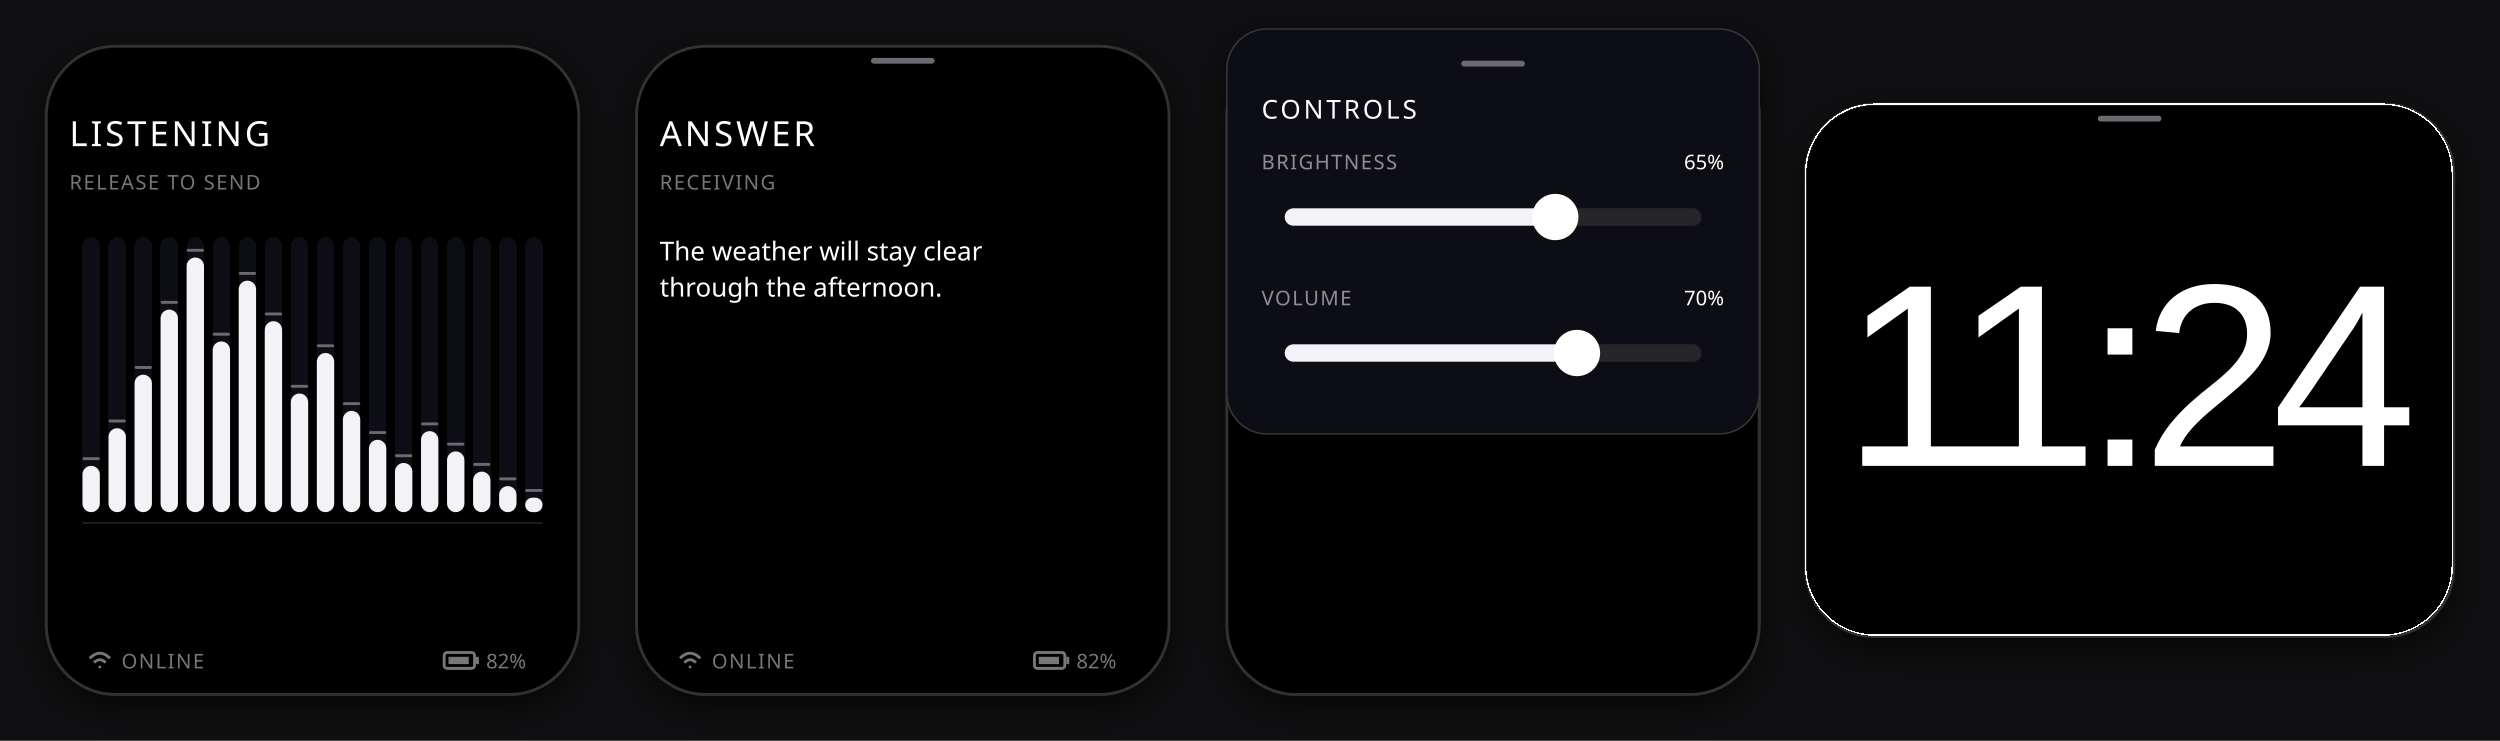
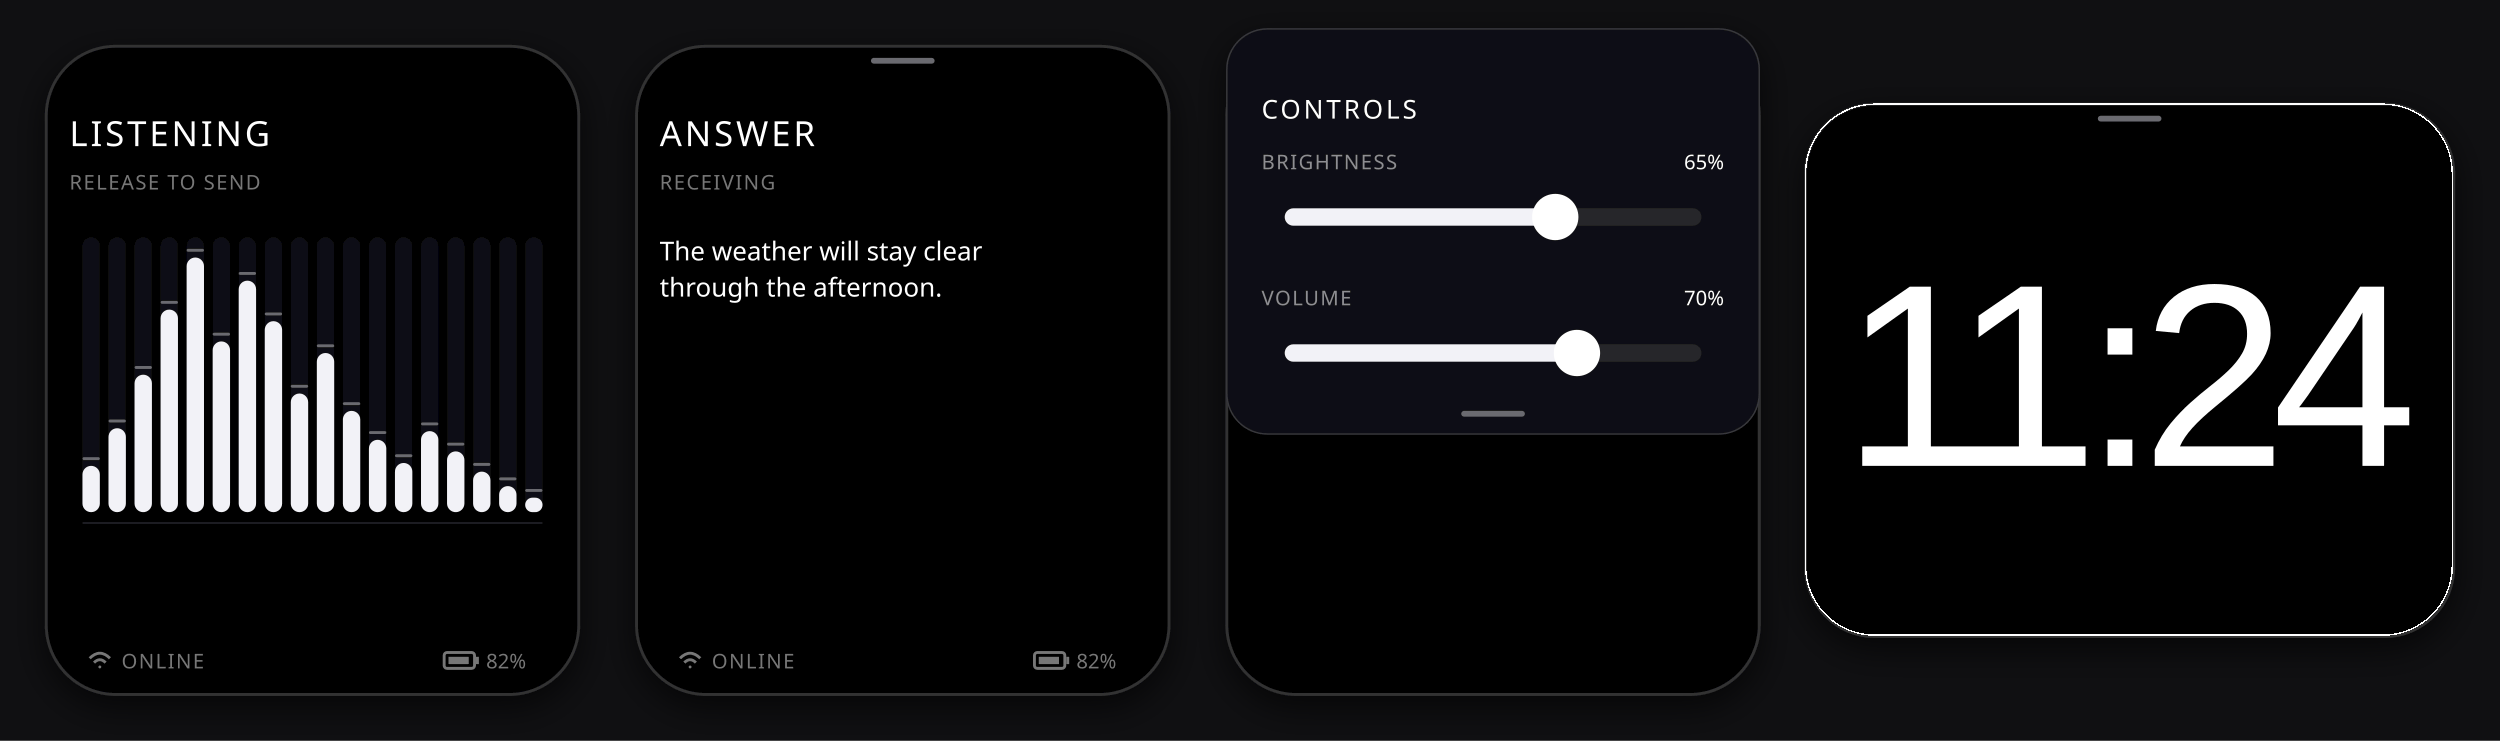
<svg xmlns="http://www.w3.org/2000/svg" width="1728" height="512" viewBox="0 0 1728 512">
  <defs>
    <style>
      @font-face { font-family: "Montserrat"; src: url("../../firmware/managed_components/lvgl__lvgl/scripts/built_in_font/Montserrat-Medium.ttf"); font-weight: 500; }
      @font-face { font-family: "ChatESP Clock"; src: url("../../firmware/managed_components/lvgl__lvgl/examples/libs/freetype/Lato-Regular.ttf"); }
      .ui { font-family: "Montserrat", "Arial", sans-serif; font-weight: 500; }
      .status { fill: #fff; font-size: 24px; letter-spacing: 2px; }
      .hint { fill: #777; font-size: 14px; letter-spacing: 1px; }
      .content { fill: #fff; font-size: 18px; }
      .footer { fill: #777; font-size: 14px; letter-spacing: 1px; }
      .control-title { fill: #8e8e93; font-size: 14px; letter-spacing: 1px; }
      .control-value { fill: #fff; font-size: 14px; }
      .clock-time { fill: #fff; font-family: "ChatESP Clock", "Arial", sans-serif; font-size: 180px; font-weight: 400; letter-spacing: -10px; }
    </style>
    <filter id="screen-shadow" x="-20%" y="-20%" width="140%" height="140%">
      <feDropShadow dx="0" dy="8" stdDeviation="12" flood-color="#000" flood-opacity="0.65" />
    </filter>
  </defs>
  <rect width="1728" height="512" fill="#101012" />
  <g transform="translate(32 32)" filter="url(#screen-shadow)">
    <rect width="368" height="448" rx="48" fill="#000" stroke="#303033" stroke-width="2" />
    <text font-family="Montserrat" font-weight="500" fill="#fff" font-size="24" letter-spacing="2" x="16" y="69">LISTENING</text>
    <text font-family="Montserrat" font-weight="500" fill="#777" font-size="14" letter-spacing="1" x="16" y="99">RELEASE TO SEND</text>
    <g>
      <rect x="25" y="132" width="12" height="190" rx="6" fill="#101012" />
      <rect x="43" y="132" width="12" height="190" rx="6" fill="#101012" />
      <rect x="61" y="132" width="12" height="190" rx="6" fill="#101012" />
      <rect x="79" y="132" width="12" height="190" rx="6" fill="#101012" />
      <rect x="97" y="132" width="12" height="190" rx="6" fill="#101012" />
      <rect x="115" y="132" width="12" height="190" rx="6" fill="#101012" />
      <rect x="133" y="132" width="12" height="190" rx="6" fill="#101012" />
      <rect x="151" y="132" width="12" height="190" rx="6" fill="#101012" />
      <rect x="169" y="132" width="12" height="190" rx="6" fill="#101012" />
      <rect x="187" y="132" width="12" height="190" rx="6" fill="#101012" />
      <rect x="205" y="132" width="12" height="190" rx="6" fill="#101012" />
      <rect x="223" y="132" width="12" height="190" rx="6" fill="#101012" />
      <rect x="241" y="132" width="12" height="190" rx="6" fill="#101012" />
      <rect x="259" y="132" width="12" height="190" rx="6" fill="#101012" />
      <rect x="277" y="132" width="12" height="190" rx="6" fill="#101012" />
      <rect x="295" y="132" width="12" height="190" rx="6" fill="#101012" />
      <rect x="313" y="132" width="12" height="190" rx="6" fill="#101012" />
      <rect x="331" y="132" width="12" height="190" rx="6" fill="#101012" />
      <rect x="25" y="290" width="12" height="32" rx="6" fill="#f2f2f7" />
      <rect x="43" y="264" width="12" height="58" rx="6" fill="#f2f2f7" />
      <rect x="61" y="227" width="12" height="95" rx="6" fill="#f2f2f7" />
      <rect x="79" y="182" width="12" height="140" rx="6" fill="#f2f2f7" />
      <rect x="97" y="146" width="12" height="176" rx="6" fill="#f2f2f7" />
      <rect x="115" y="204" width="12" height="118" rx="6" fill="#f2f2f7" />
      <rect x="133" y="162" width="12" height="160" rx="6" fill="#f2f2f7" />
      <rect x="151" y="190" width="12" height="132" rx="6" fill="#f2f2f7" />
      <rect x="169" y="240" width="12" height="82" rx="6" fill="#f2f2f7" />
      <rect x="187" y="212" width="12" height="110" rx="6" fill="#f2f2f7" />
      <rect x="205" y="252" width="12" height="70" rx="6" fill="#f2f2f7" />
      <rect x="223" y="272" width="12" height="50" rx="6" fill="#f2f2f7" />
      <rect x="241" y="288" width="12" height="34" rx="6" fill="#f2f2f7" />
      <rect x="259" y="266" width="12" height="56" rx="6" fill="#f2f2f7" />
      <rect x="277" y="280" width="12" height="42" rx="6" fill="#f2f2f7" />
      <rect x="295" y="294" width="12" height="28" rx="6" fill="#f2f2f7" />
      <rect x="313" y="304" width="12" height="18" rx="6" fill="#f2f2f7" />
      <rect x="331" y="312" width="12" height="10" rx="5" fill="#f2f2f7" />
      <g fill="#6b6b70">
        <rect x="25" y="284" width="12" height="2" rx="1" />
        <rect x="43" y="258" width="12" height="2" rx="1" />
        <rect x="61" y="221" width="12" height="2" rx="1" />
        <rect x="79" y="176" width="12" height="2" rx="1" />
        <rect x="97" y="140" width="12" height="2" rx="1" />
        <rect x="115" y="198" width="12" height="2" rx="1" />
        <rect x="133" y="156" width="12" height="2" rx="1" />
        <rect x="151" y="184" width="12" height="2" rx="1" />
        <rect x="169" y="234" width="12" height="2" rx="1" />
        <rect x="187" y="206" width="12" height="2" rx="1" />
        <rect x="205" y="246" width="12" height="2" rx="1" />
        <rect x="223" y="266" width="12" height="2" rx="1" />
        <rect x="241" y="282" width="12" height="2" rx="1" />
        <rect x="259" y="260" width="12" height="2" rx="1" />
        <rect x="277" y="274" width="12" height="2" rx="1" />
        <rect x="295" y="288" width="12" height="2" rx="1" />
        <rect x="313" y="298" width="12" height="2" rx="1" />
        <rect x="331" y="306" width="12" height="2" rx="1" />
      </g>
      <rect x="25" y="329" width="318" height="1" fill="#28282c" />
    </g>
    <g transform="translate(30 416)" fill="none" stroke="#777" stroke-width="2">
      <path d="M0 7 Q7 0 14 7" />
      <path d="M3 10 Q7 6 11 10" />
      <circle cx="7" cy="13" r="1" fill="#777" stroke="none" />
    </g>
    <text font-family="Montserrat" font-weight="500" fill="#777" font-size="14" letter-spacing="1" x="52" y="430">ONLINE</text>
    <g transform="translate(275 419)" fill="none" stroke="#777" stroke-width="2">
      <rect width="21" height="11" rx="2" />
      <rect x="22" y="3" width="2" height="5" fill="#777" stroke="none" />
      <rect x="3" y="3" width="14" height="5" fill="#777" stroke="none" />
    </g>
    <text font-family="Montserrat" font-weight="500" fill="#777" font-size="14" x="304" y="430">82%</text>
  </g>
  <g transform="translate(440 32)" filter="url(#screen-shadow)">
    <rect width="368" height="448" rx="48" fill="#000" stroke="#303033" stroke-width="2" />
    <rect x="162" y="8" width="44" height="4" rx="2" fill="#6b6b70" />
    <text font-family="Montserrat" font-weight="500" fill="#fff" font-size="24" letter-spacing="2" x="16" y="69">ANSWER</text>
    <text font-family="Montserrat" font-weight="500" fill="#777" font-size="14" letter-spacing="1" x="16" y="99">RECEIVING</text>
    <text font-family="Montserrat" font-weight="500" fill="#fff" font-size="18" x="16" y="148">
      <tspan x="16" dy="0">The weather will stay clear</tspan>
      <tspan x="16" dy="25">through the afternoon.</tspan>
    </text>
    <g transform="translate(30 416)" fill="none" stroke="#777" stroke-width="2">
      <path d="M0 7 Q7 0 14 7" />
      <path d="M3 10 Q7 6 11 10" />
      <circle cx="7" cy="13" r="1" fill="#777" stroke="none" />
    </g>
    <text font-family="Montserrat" font-weight="500" fill="#777" font-size="14" letter-spacing="1" x="52" y="430">ONLINE</text>
    <g transform="translate(275 419)" fill="none" stroke="#777" stroke-width="2">
      <rect width="21" height="11" rx="2" />
      <rect x="22" y="3" width="2" height="5" fill="#777" stroke="none" />
      <rect x="3" y="3" width="14" height="5" fill="#777" stroke="none" />
    </g>
    <text font-family="Montserrat" font-weight="500" fill="#777" font-size="14" x="304" y="430">82%</text>
  </g>
  <g transform="translate(848 32)" filter="url(#screen-shadow)">
    <rect width="368" height="448" rx="48" fill="#000" stroke="#303033" stroke-width="2" />
    <rect x="0" y="-12" width="368" height="280" rx="28" fill="#101012" stroke="#38383d" />
-     <rect x="162" y="10" width="44" height="4" rx="2" fill="#6b6b70" />
+     <rect x="162" y="252" width="44" height="4" rx="2" fill="#6b6b70" />
    <text font-family="Montserrat" font-weight="500" fill="#fff" font-size="18" letter-spacing="2" x="24" y="50">CONTROLS</text>
    <text font-family="Montserrat" font-weight="500" fill="#8e8e93" font-size="14" letter-spacing="1" x="24" y="85">BRIGHTNESS</text>
    <text font-family="Montserrat" font-weight="500" fill="#fff" font-size="14" x="316" y="85">65%</text>
    <rect x="40" y="112" width="288" height="12" rx="6" fill="#28282c" />
    <rect x="40" y="112" width="187" height="12" rx="6" fill="#f2f2f7" />
    <circle cx="227" cy="118" r="16" fill="#fff" />
    <text font-family="Montserrat" font-weight="500" fill="#8e8e93" font-size="14" letter-spacing="1" x="24" y="179">VOLUME</text>
    <text font-family="Montserrat" font-weight="500" fill="#fff" font-size="14" x="316" y="179">70%</text>
    <rect x="40" y="206" width="288" height="12" rx="6" fill="#28282c" />
    <rect x="40" y="206" width="202" height="12" rx="6" fill="#f2f2f7" />
    <circle cx="242" cy="212" r="16" fill="#fff" />
  </g>
  <g transform="translate(1248 72)" filter="url(#screen-shadow)">
    <rect width="448" height="368" rx="48" fill="#000" stroke="#303033" stroke-width="2" />
    <rect x="162" y="8" width="44" height="4" rx="2" fill="#6b6b70" transform="translate(40 0)" />
    <path d="M224 0 H399 A48 48 0 0 1 447 48 V319 A48 48 0 0 1 399 367 H48 A48 48 0 0 1 0 319 V48 A48 48 0 0 1 48 0 Z" fill="none" stroke="#fff" stroke-width="1" shape-rendering="crispEdges" />
    <text class="clock-time" x="224" y="250" text-anchor="middle">11:24</text>
  </g>
</svg>
